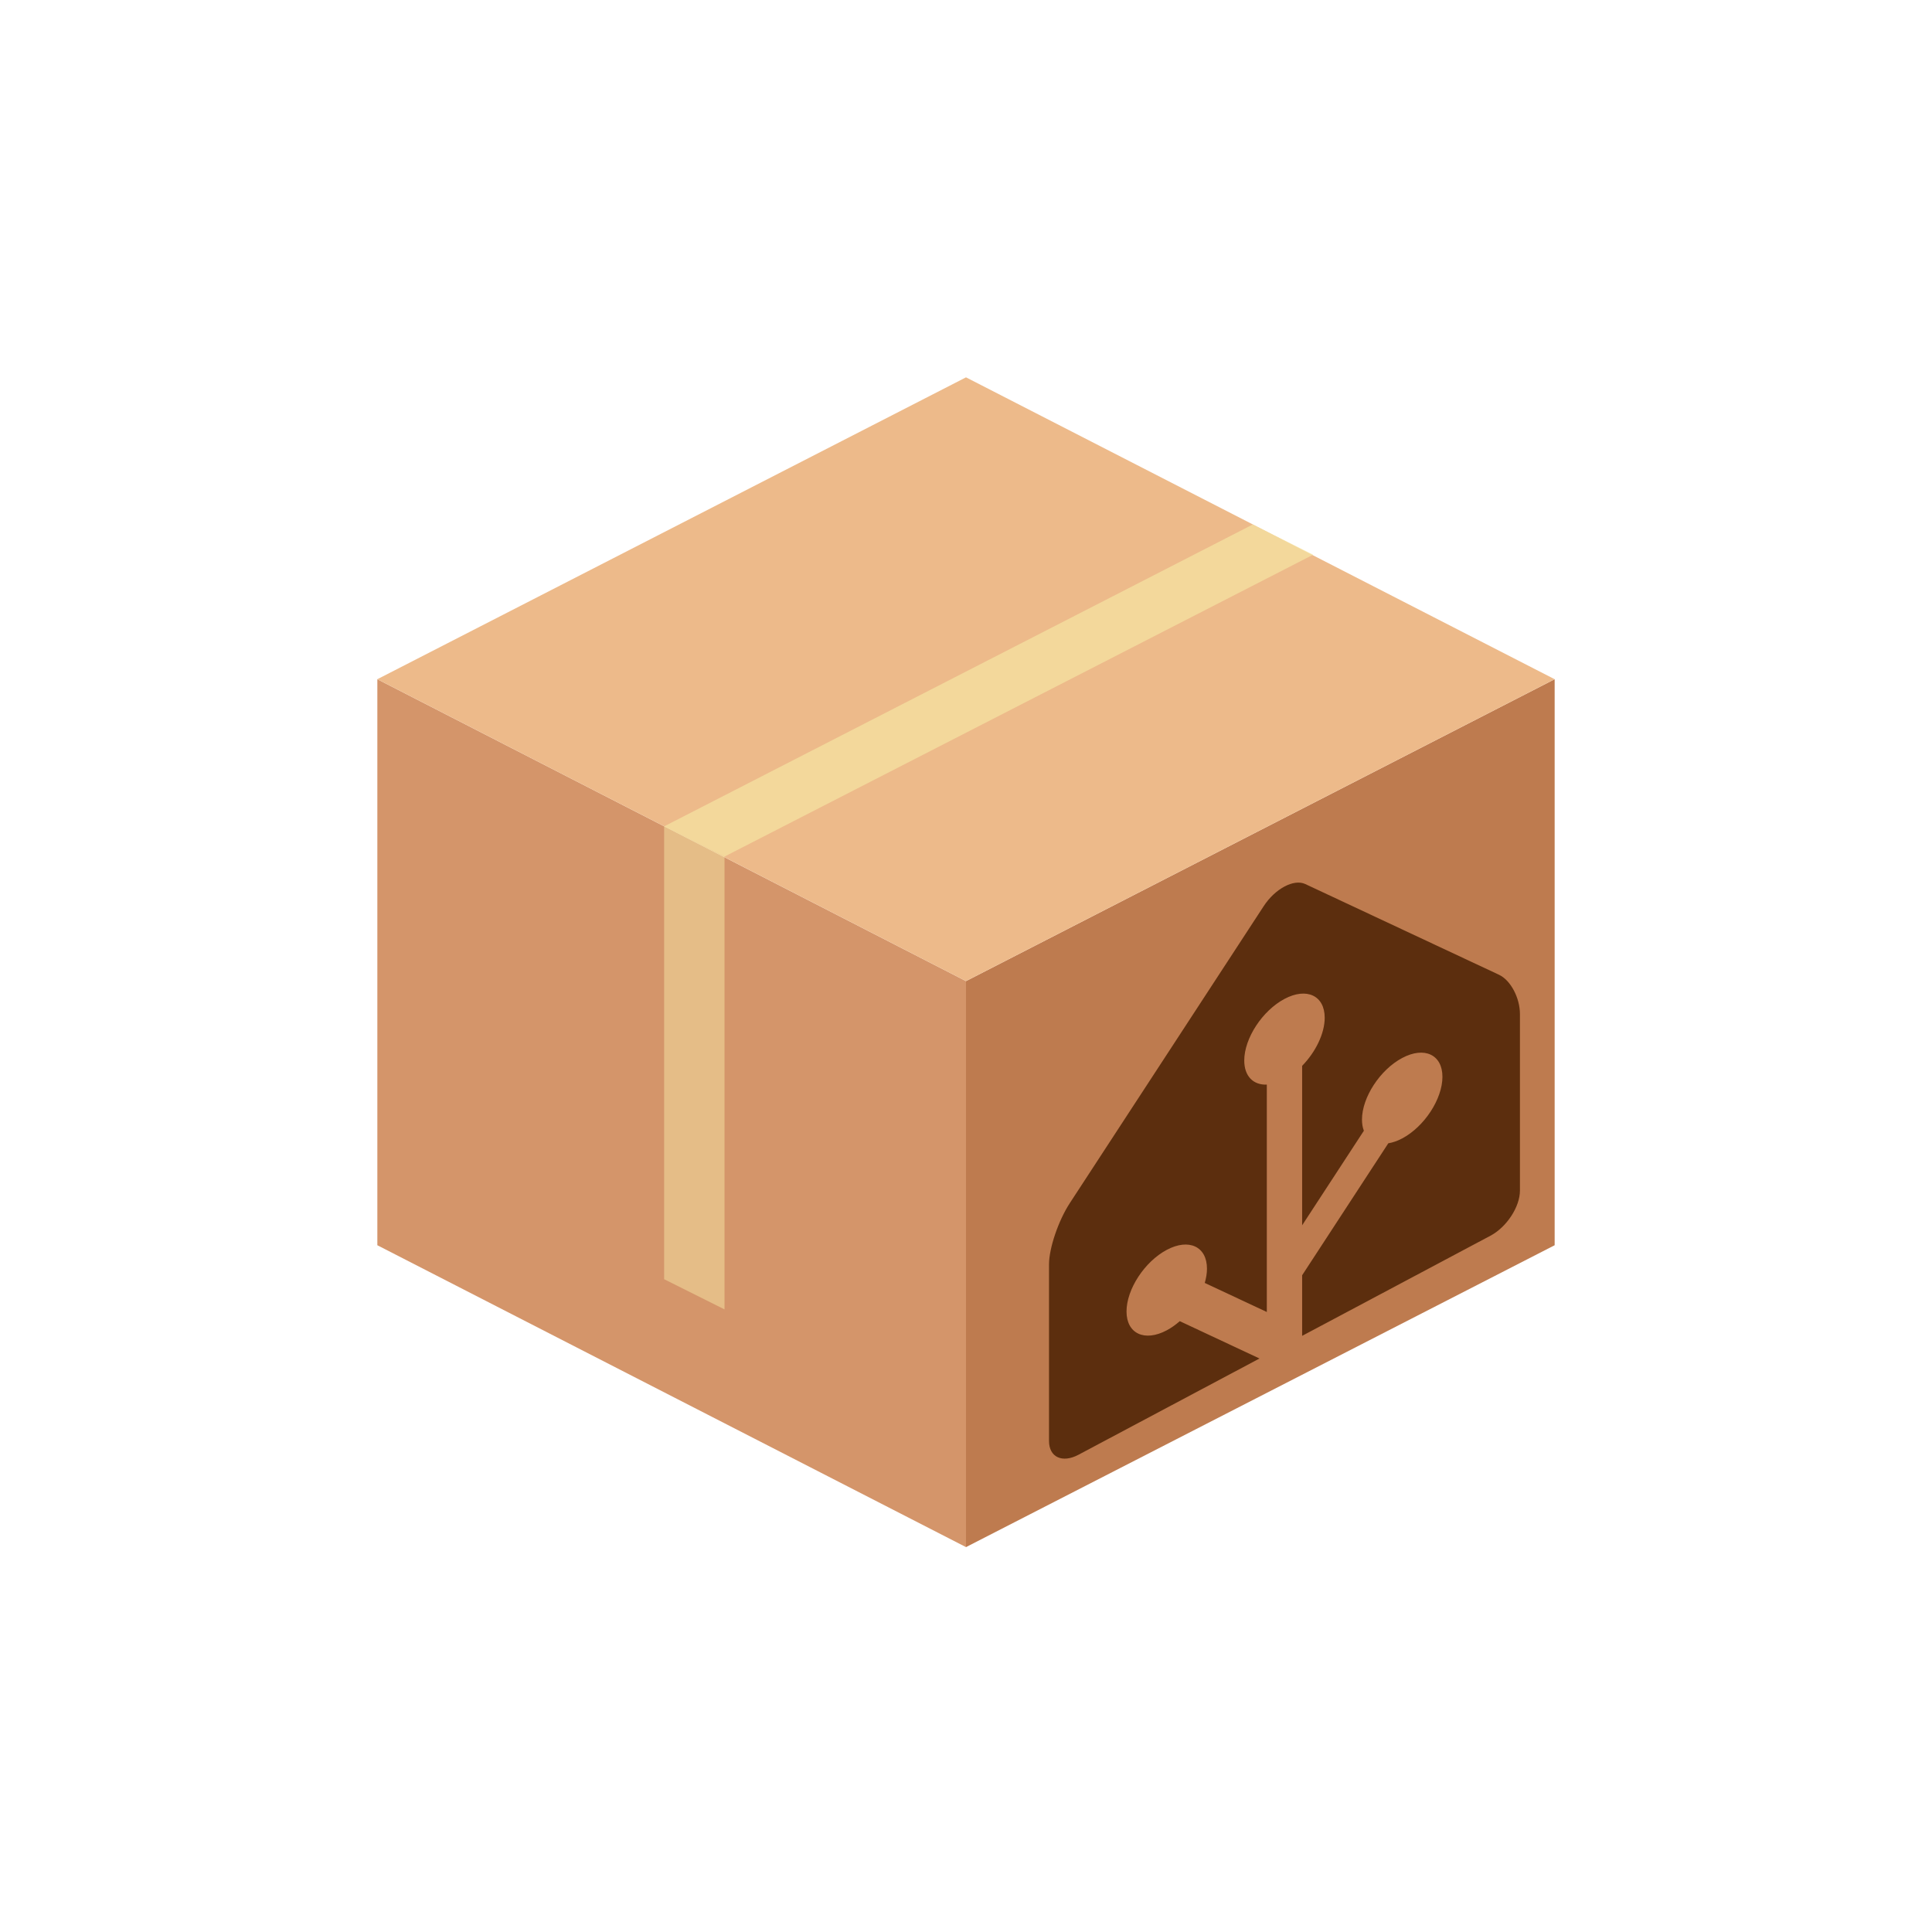
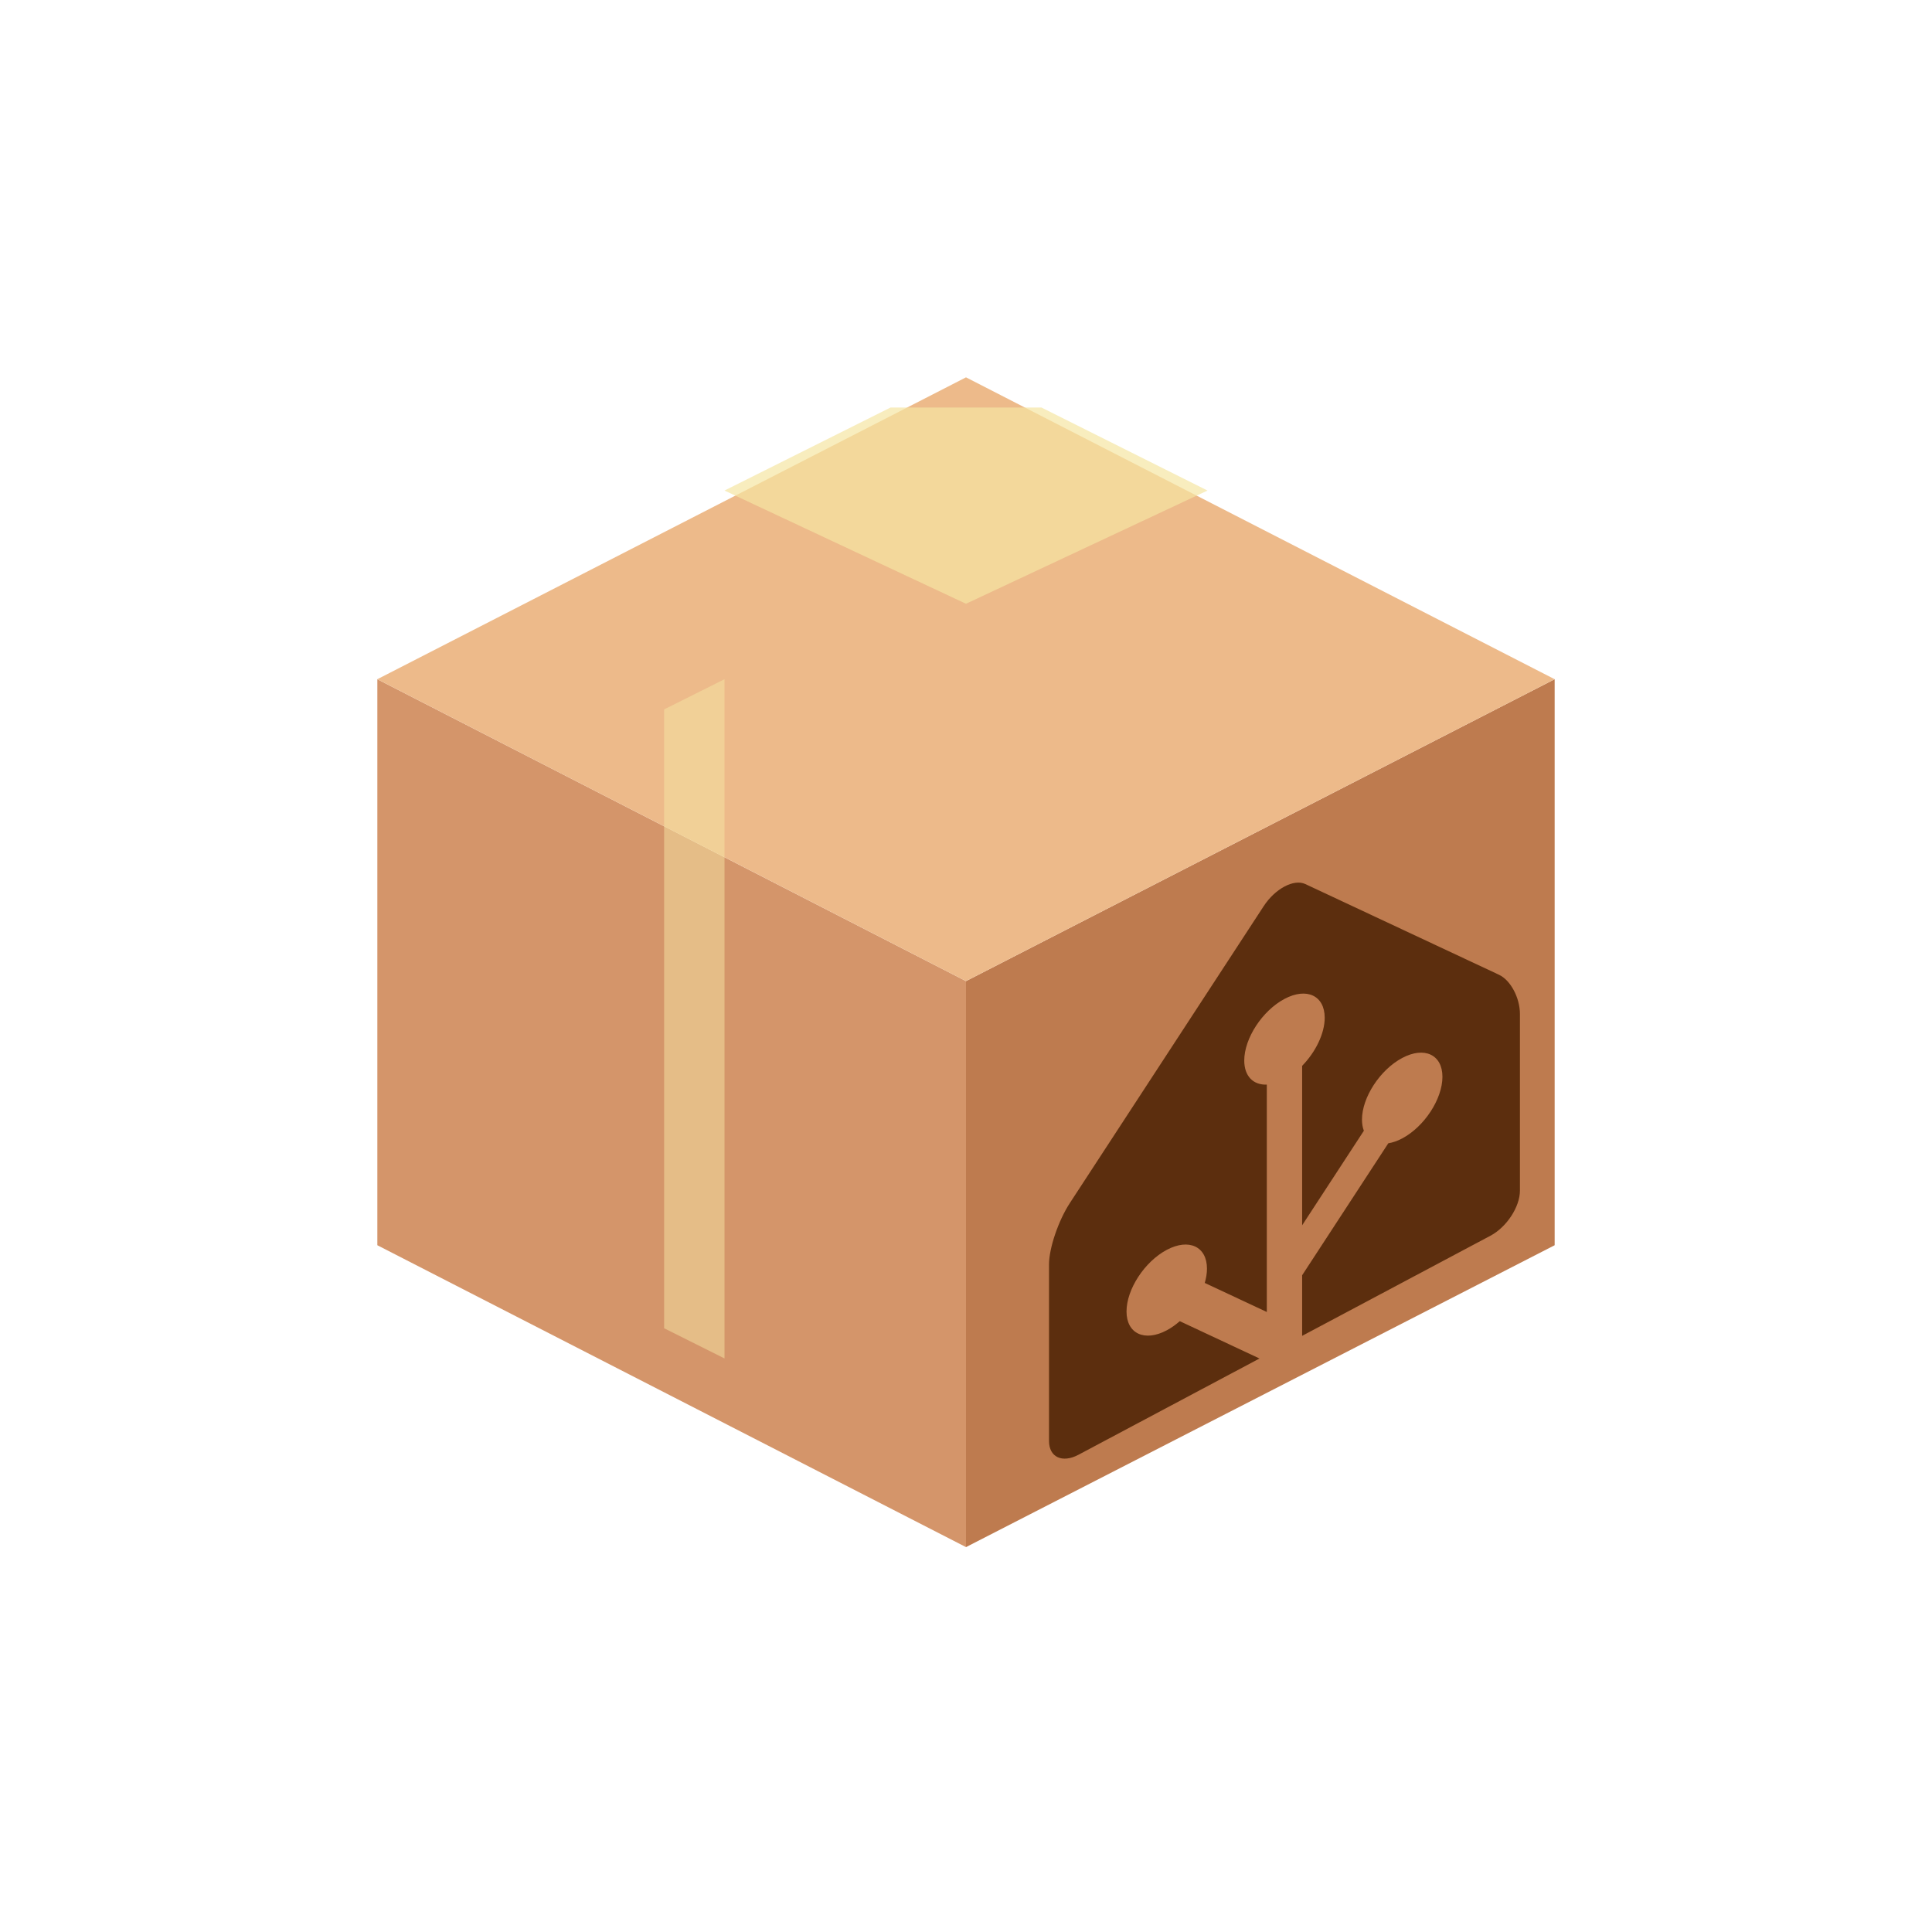
<svg xmlns="http://www.w3.org/2000/svg" viewBox="0 0 512 512" fill="none">
  <path d="M100 180 L256 260 L256 410 L100 330 Z" fill="#D4956A" />
  <path d="M256 260 L412 180 L412 330 L256 410 Z" fill="#BE7B4F" />
  <path d="M100 180 L256 100 L412 180 L256 260 Z" fill="#EDBA8A" />
-   <path d="M176 219 L192 227 L348 147 L332 139 Z" fill="#F5E6A3" opacity="0.7" />
-   <path d="M176 219 L192 227 L192 347 L176 339 Z" fill="#F5E6A3" opacity="0.5" />
+   <path d="M236 108 L276 108 L320 130 L256 160 L192 130 Z" fill="#F5E6A3" opacity="0.7" />
+   <path d="M176 188 L192 180 L192 360 L176 352 Z" fill="#F5E6A3" opacity="0.5" />
  <g transform="translate(278, 265) scale(0.52) skewY(-28)">
    <path d="M229.39 109.153L130.61 10.373C124.78 4.543 115.23 4.543 109.4 10.373L10.61 109.153C4.78 114.983 0 126.512 0 134.762V224.762C0 233.012 6.75 239.762 15 239.762H107.27L66.64 199.132C64.55 199.852 62.32 200.262 60 200.262C48.7 200.262 39.5 191.062 39.5 179.762C39.5 168.462 48.7 159.262 60 159.262C71.3 159.262 80.5 168.462 80.5 179.762C80.5 182.092 80.09 184.322 79.37 186.412L111 218.042V102.162C104.2 98.823 99.5 91.843 99.5 83.772C99.5 72.472 108.7 63.273 120 63.273C131.3 63.273 140.5 72.472 140.5 83.772C140.5 91.843 135.8 98.823 129 102.162V183.432L160.46 151.972C159.84 150.012 159.5 147.932 159.5 145.772C159.5 134.472 168.7 125.272 180 125.272C191.3 125.272 200.5 134.472 200.5 145.772C200.5 157.072 191.3 166.272 180 166.272C177.5 166.272 175.12 165.802 172.91 164.982L129 208.892V239.772H225C233.25 239.772 240 233.022 240 224.772V134.772C240 126.522 235.23 115.002 229.39 109.162V109.153Z" fill="#5C2E0E" />
  </g>
</svg>
